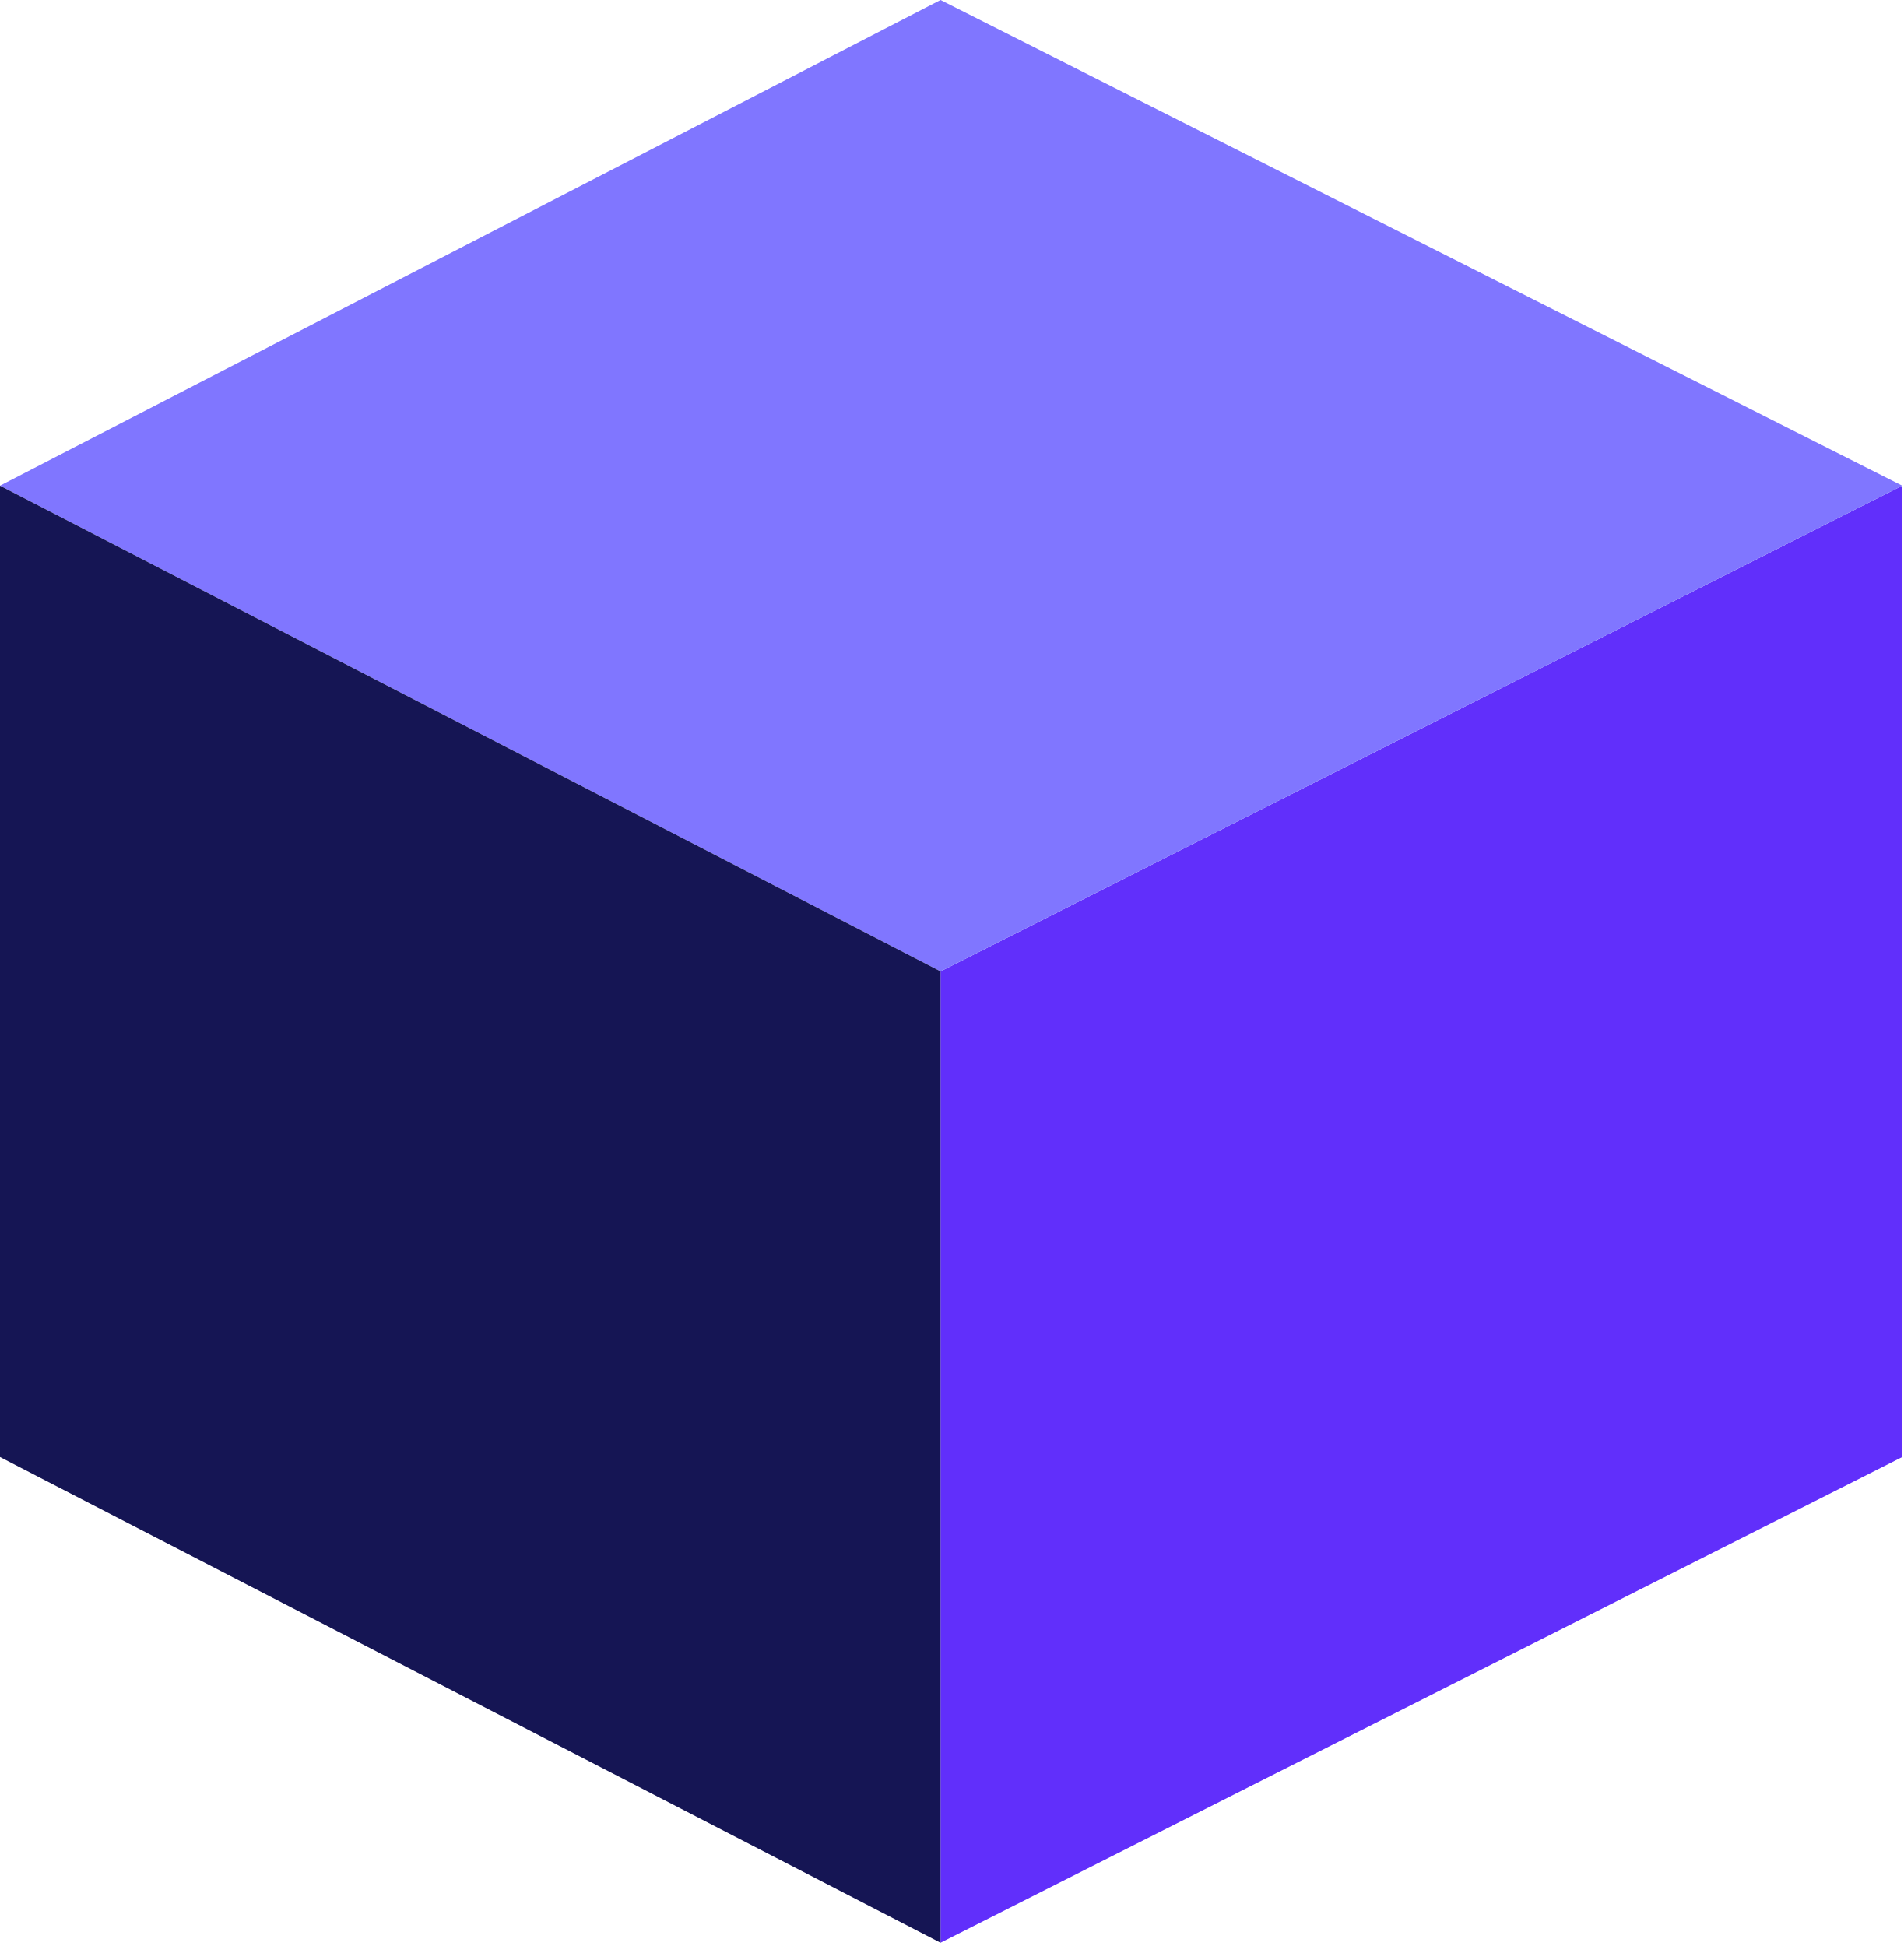
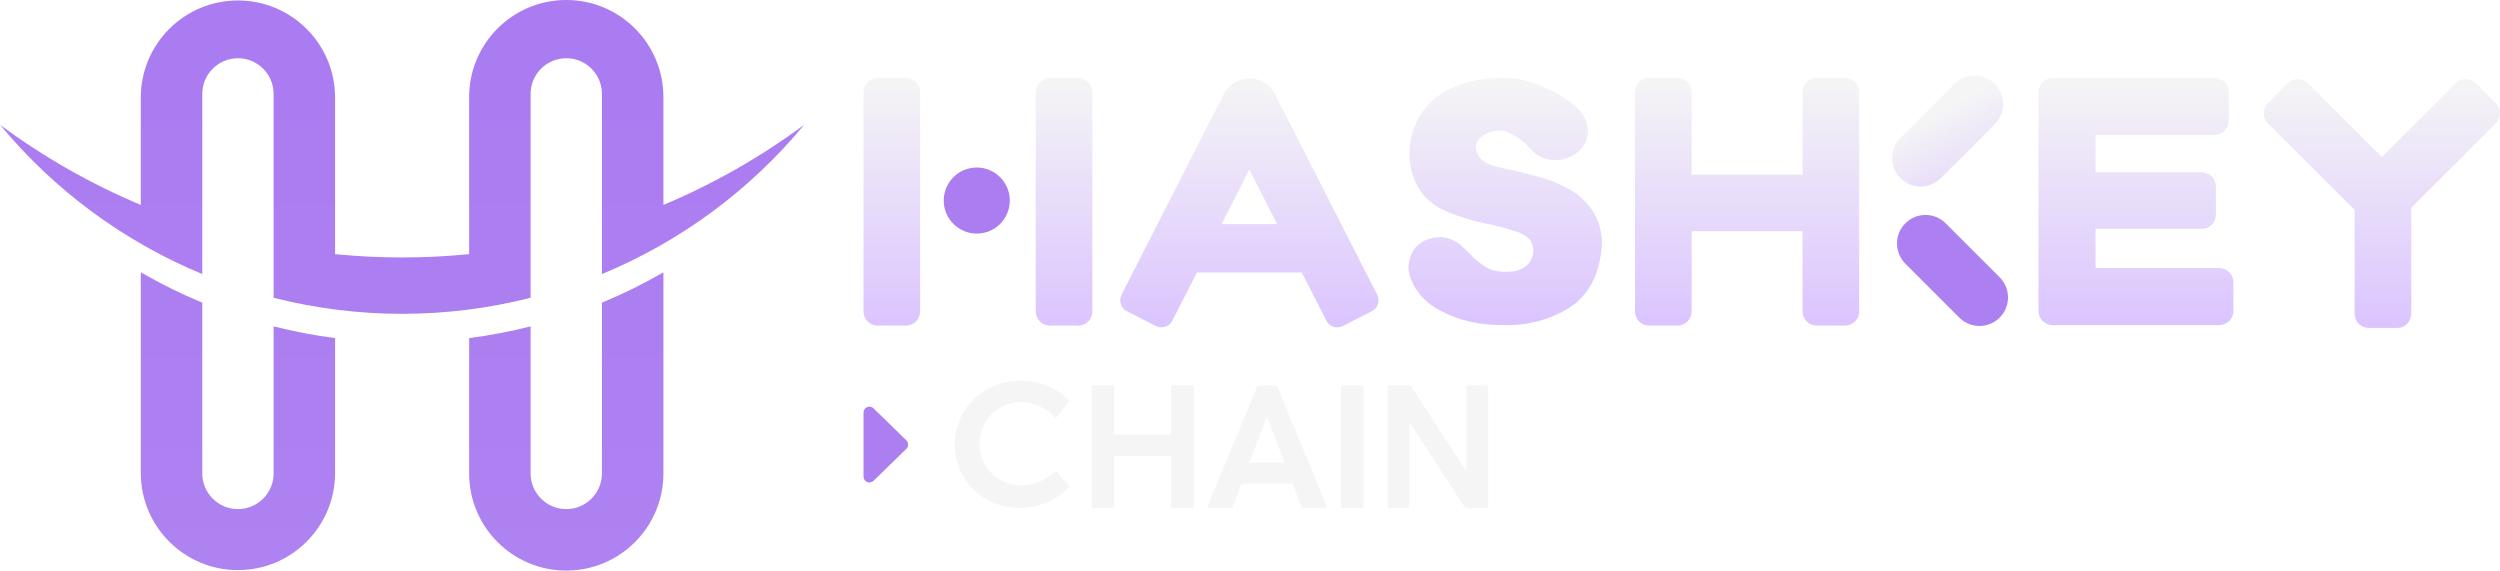
- <svg xmlns="http://www.w3.org/2000/svg" width="406" height="415" viewBox="0 0 406 415" fill="none">
-   <path d="M405.66 310.72L200.57 414.3V207.15L405.66 103.58V310.72Z" fill="#612FFB" />
-   <path d="M200.57 207.15L0 103.58L200.57 0L405.66 103.58L200.57 207.15Z" fill="#8076FF" />
-   <path d="M0 310.72L200.57 414.3V207.15L0 103.58V310.72Z" fill="#151554" />
+ <svg xmlns="http://www.w3.org/2000/svg" xmlns:xlink="http://www.w3.org/1999/xlink" width="1059.62" height="241.836" viewBox="0 0 1059.62 241.836">
+   <defs>
+     <linearGradient id="linear-gradient" x1="0.5" x2="0.5" y2="1" gradientUnits="objectBoundingBox">
+       <stop offset="0" stop-color="#f5f5f5" />
+       <stop offset="1" stop-color="#dbc4ff" />
+     </linearGradient>
+     <linearGradient id="linear-gradient-3" x2="2.033" y2="1.157" xlink:href="#linear-gradient" />
+     <linearGradient id="linear-gradient-9" x1="0.5" x2="0.5" y2="1" gradientUnits="objectBoundingBox">
+       <stop offset="0" stop-color="#ae82f1" />
+       <stop offset="1" stop-color="#aa7bf1" />
+     </linearGradient>
+   </defs>
+   <g id="组_16182" data-name="组 16182" transform="translate(-826 -20273)">
+     <path id="路径_41913" data-name="路径 41913" d="M302.825,156.577a.857.857,0,0,1-.923-.921V105.474a.857.857,0,0,1,.923-.921h8.15a1.278,1.278,0,0,1,1.135.637l23.248,35.936V105.474a.856.856,0,0,1,.921-.921h7.372a.856.856,0,0,1,.921.921v50.182a.856.856,0,0,1-.921.921h-8.081a1.275,1.275,0,0,1-1.133-.639l-23.319-36v35.723a.857.857,0,0,1-.923.921Z" transform="translate(1112.192 20331.813)" fill="#f5f5f5" />
+     <path id="路径_41912" data-name="路径 41912" d="M293.014,156.577a.856.856,0,0,1-.921-.921V105.474a.856.856,0,0,1,.921-.921h7.727a.856.856,0,0,1,.921.921v50.182a.856.856,0,0,1-.921.921Z" transform="translate(1102.233 20331.813)" fill="#f5f5f5" />
+     <path id="路径_41910" data-name="路径 41910" d="M264.893,156.577c-.637,0-.992-.425-.709-1.064l20.767-50.253a1.063,1.063,0,0,1,1.064-.707h6.592a1.058,1.058,0,0,1,1.062.707l20.767,50.253c.284.639-.071,1.064-.707,1.064H304.8a1.06,1.06,0,0,1-1.062-.709l-3.686-9.71H278.431l-3.686,9.71a1.063,1.063,0,0,1-1.064.709Zm16.87-19.278h14.885L289.2,117.594Z" transform="translate(1073.798 20331.813)" fill="#f5f5f5" />
+     <path id="路径_41909" data-name="路径 41909" d="M240.6,156.577a.857.857,0,0,1-.923-.921V105.474a.857.857,0,0,1,.923-.921h7.725a.855.855,0,0,1,.921.921v19.917h24.1V105.474a.857.857,0,0,1,.923-.921h7.725a.855.855,0,0,1,.921.921v50.182a.855.855,0,0,1-.921.921h-7.725a.857.857,0,0,1-.923-.921V134.393h-24.1v21.263a.855.855,0,0,1-.921.921Z" transform="translate(1049.012 20331.813)" fill="#f5f5f5" />
+     <path id="路径_41907" data-name="路径 41907" d="M254.1,119.049a.619.619,0,0,1-.933.034,19.862,19.862,0,0,0-13.968-6.394,17.687,17.687,0,1,0,0,35.372,21.231,21.231,0,0,0,14-5.8.62.62,0,0,1,.881.034l5.207,5.8a.594.594,0,0,1-.024.824,30.322,30.322,0,0,1-20.592,8.728c-15.671,0-27.764-11.791-27.764-27.158,0-15.213,12.247-26.851,28.145-26.851a29.642,29.642,0,0,1,20.159,8.142.594.594,0,0,1,.046.8Z" transform="translate(1019.805 20330.715)" fill="#f5f5f5" />
+     <path id="多边形_1" data-name="多边形 1" d="M17.71,1.836a2.5,2.5,0,0,1,3.58,0L34.861,15.755A2.5,2.5,0,0,1,33.071,20H5.929a2.5,2.5,0,0,1-1.79-4.245Z" transform="translate(1212 20441.934) rotate(90)" fill="#ac7ff1" />
+     <path id="联合_74" data-name="联合 74" d="M-4540-13479a6,6,0,0,1-6-6v-44.026l-36.76-36.76a6,6,0,0,1,0-8.486l8.486-8.485a6,6,0,0,1,8.486,0l31.339,31.339,31.339-31.339a6,6,0,0,1,8.486,0l8.486,8.485a6,6,0,0,1,0,8.486l-35.864,35.863V-13485a6,6,0,0,1-6,6Z" transform="translate(6370 33891)" fill="url(#linear-gradient)" />
+     <path id="联合_73" data-name="联合 73" d="M-4497.831-13480.084l-10.408-20.428h-44.454l-10.409,20.428a5.18,5.18,0,0,1-6.969,2.265l-12.311-6.273a5.179,5.179,0,0,1-2.267-6.969l43.394-85.163a12.086,12.086,0,0,1,10.79-6.606,12.092,12.092,0,0,1,10.791,6.606l43.393,85.163a5.182,5.182,0,0,1-2.267,6.969l-12.311,6.273a5.164,5.164,0,0,1-2.349.565A5.185,5.185,0,0,1-4497.831-13480.084Zm-20.848-40.918-11.787-23.134-11.788,23.134Z" transform="translate(5886 33889)" fill="url(#linear-gradient)" />
+     <path id="路径_41917" data-name="路径 41917" d="M12.092,0A12.092,12.092,0,0,1,24.183,12.092V44.336A12.092,12.092,0,1,1,0,44.336V12.092A12.092,12.092,0,0,1,12.092,0Z" transform="translate(1662.9 20300) rotate(45)" fill="url(#linear-gradient-3)" />
+     <path id="路径_41922" data-name="路径 41922" d="M12.092,0A12.092,12.092,0,0,1,24.183,12.092V44.336A12.092,12.092,0,1,1,0,44.336V12.092A12.092,12.092,0,0,1,12.092,0Z" transform="translate(1625.027 20376.197) rotate(-45)" fill="#ad80f1" />
+     <path id="路径_41915" data-name="路径 41915" d="M7.243,19.42a13.014,13.014,0,0,1,6.515-2.974,12.921,12.921,0,0,1,6.94.425A14.325,14.325,0,0,1,25.23,19.42q1.558,1.416,4.957,4.815a27.86,27.86,0,0,0,6.657,5.1,16.782,16.782,0,0,0,8.64,1.416,11.339,11.339,0,0,0,7.223-2.124,8.531,8.531,0,0,0,3.258-5.382,7.9,7.9,0,0,0-1.416-6.09,13.22,13.22,0,0,0-5.665-3.4,118.456,118.456,0,0,0-13.03-3.4,93.978,93.978,0,0,1-15.3-4.532,29.42,29.42,0,0,1-10.2-6.657A24.607,24.607,0,0,1,4.552-11.6,31.469,31.469,0,0,1,4.41-26.469a30.967,30.967,0,0,1,5.1-11.047,29.244,29.244,0,0,1,9.914-8.5,44.289,44.289,0,0,1,14.73-4.674,52.711,52.711,0,0,1,15.863-.142A57.014,57.014,0,0,1,63.47-46.156a41.136,41.136,0,0,1,10.481,6.94,16.885,16.885,0,0,1,4.815,7.082,12.1,12.1,0,0,1-.142,7.082,11.362,11.362,0,0,1-5.24,6.232,13.857,13.857,0,0,1-8.356,2.266,12.1,12.1,0,0,1-8.5-3.116l-3.966-3.966a26.482,26.482,0,0,0-5.24-3.682,15.633,15.633,0,0,0-4.391-1.7,12.143,12.143,0,0,0-5.382.708,10.3,10.3,0,0,0-4.532,2.974,4.551,4.551,0,0,0-1.133,4.249,7.313,7.313,0,0,0,2.691,4.674q2.408,2.124,8.923,3.4T58.23-9.473A54.18,54.18,0,0,1,72.393-3.525a27.66,27.66,0,0,1,9.348,9.348,25.949,25.949,0,0,1,3.4,13.6,42.472,42.472,0,0,1-2.266,11.755A30.115,30.115,0,0,1,76.5,41.8q-4.391,4.815-13.313,8.356a51.892,51.892,0,0,1-20.537,3.258,62.491,62.491,0,0,1-13.313-1.416,48.45,48.45,0,0,1-12.605-4.674,26.845,26.845,0,0,1-9.206-7.506A22.231,22.231,0,0,1,3.56,31.883,12.851,12.851,0,0,1,3.844,24.8,12.008,12.008,0,0,1,7.243,19.42Z" transform="translate(1419.804 20357.363)" fill="url(#linear-gradient)" />
+     <path id="联合_84" data-name="联合 84" d="M-320-19571a6,6,0,0,1-6-6v-34h-47v34a6,6,0,0,1-6,6h-12a6,6,0,0,1-6-6v-93a6,6,0,0,1,6-6h12a6,6,0,0,1,6,6v35h47v-35a6,6,0,0,1,6-6h12a6,6,0,0,1,6,6v93a6,6,0,0,1-6,6Z" transform="translate(1916.001 39982)" fill="url(#linear-gradient)" />
+     <path id="联合_85" data-name="联合 85" d="M-390.943-19571.2a6.054,6.054,0,0,1-6.059-6.045v-92.7a6.06,6.06,0,0,1,6.059-6.055h68.53a6.056,6.056,0,0,1,6.044,6.055v12.088a6.051,6.051,0,0,1-6.044,6.045h-50.4V-19636H-327.8a6,6,0,0,1,6,6v12a6,6,0,0,1-6,6h-45.015v16.611h52.4a6.05,6.05,0,0,1,6.044,6.055v12.088a6.051,6.051,0,0,1-6.044,6.045Z" transform="translate(2087 39982)" fill="url(#linear-gradient)" />
+     <rect id="矩形_336" data-name="矩形 336" width="24" height="105" rx="6" transform="translate(1265 20306)" fill="url(#linear-gradient)" />
+     <rect id="矩形_338" data-name="矩形 338" width="28" height="28" rx="14" transform="translate(1226 20344)" fill="#ab7df1" />
+     <rect id="矩形_337" data-name="矩形 337" width="24" height="105" rx="6" transform="translate(1192 20306)" fill="url(#linear-gradient)" />
+     <path id="路径_41947" data-name="路径 41947" d="M85.737,176.528V125.673A221.2,221.2,0,0,0,0,188.959a286.2,286.2,0,0,1,59.675-33.98v45.682a41.174,41.174,0,0,0,82.349,0V134.12a287.008,287.008,0,0,1,56.816,0v66.542a41.175,41.175,0,0,0,82.349,0V154.979a286.471,286.471,0,0,1,59.675,33.98,221.24,221.24,0,0,0-85.739-63.286v76.366a15.114,15.114,0,0,1-30.228,0V115.623a221.374,221.374,0,0,0-108.931,0v86.416a15.115,15.115,0,0,1-30.23,0V176.528Zm0-62.975V41.174a15.115,15.115,0,0,1,30.23,0v62.331a220.972,220.972,0,0,1,26.057-4.973V41.174a41.174,41.174,0,0,0-82.349,0v85.239a221.948,221.948,0,0,1,26.062-12.86m195.452,12.86V41.174a41.175,41.175,0,0,0-82.349,0V98.533a221.057,221.057,0,0,1,26.057,4.973V41.174a15.114,15.114,0,0,1,30.228,0v72.379a221.616,221.616,0,0,1,26.064,12.86" transform="translate(1166.865 20514.836) rotate(180)" fill-rule="evenodd" fill="url(#linear-gradient-9)" />
+   </g>
</svg>
